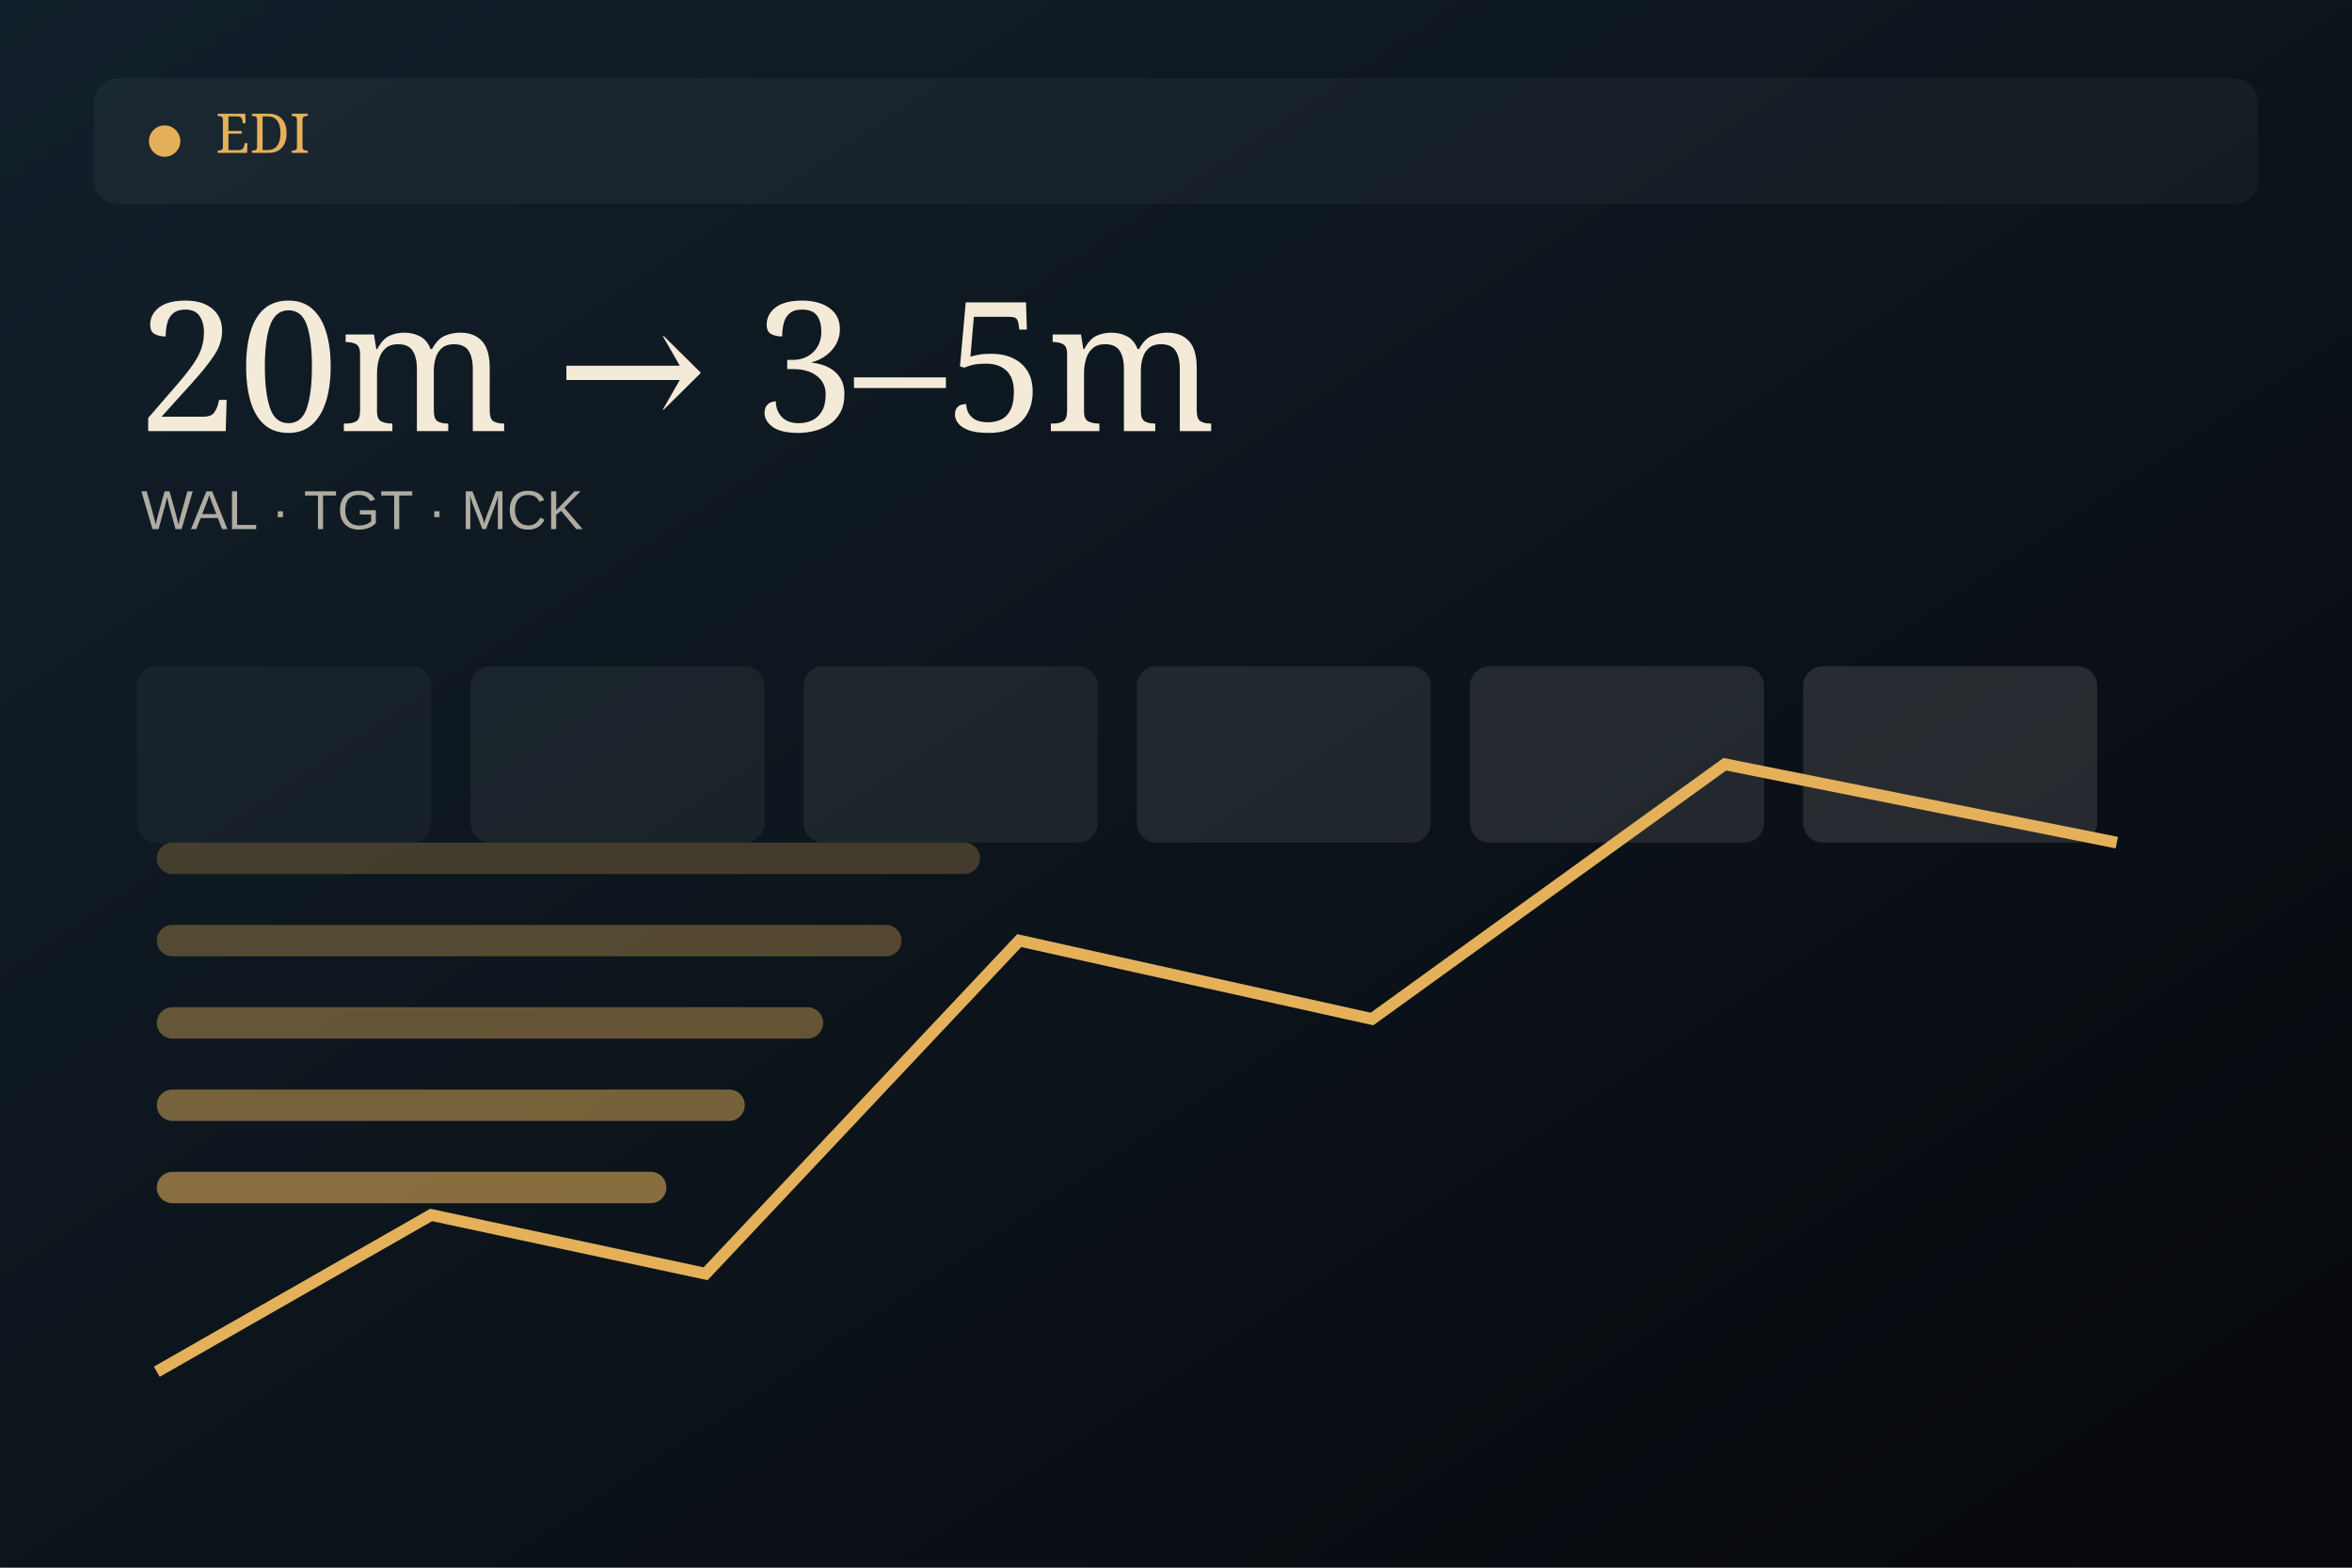
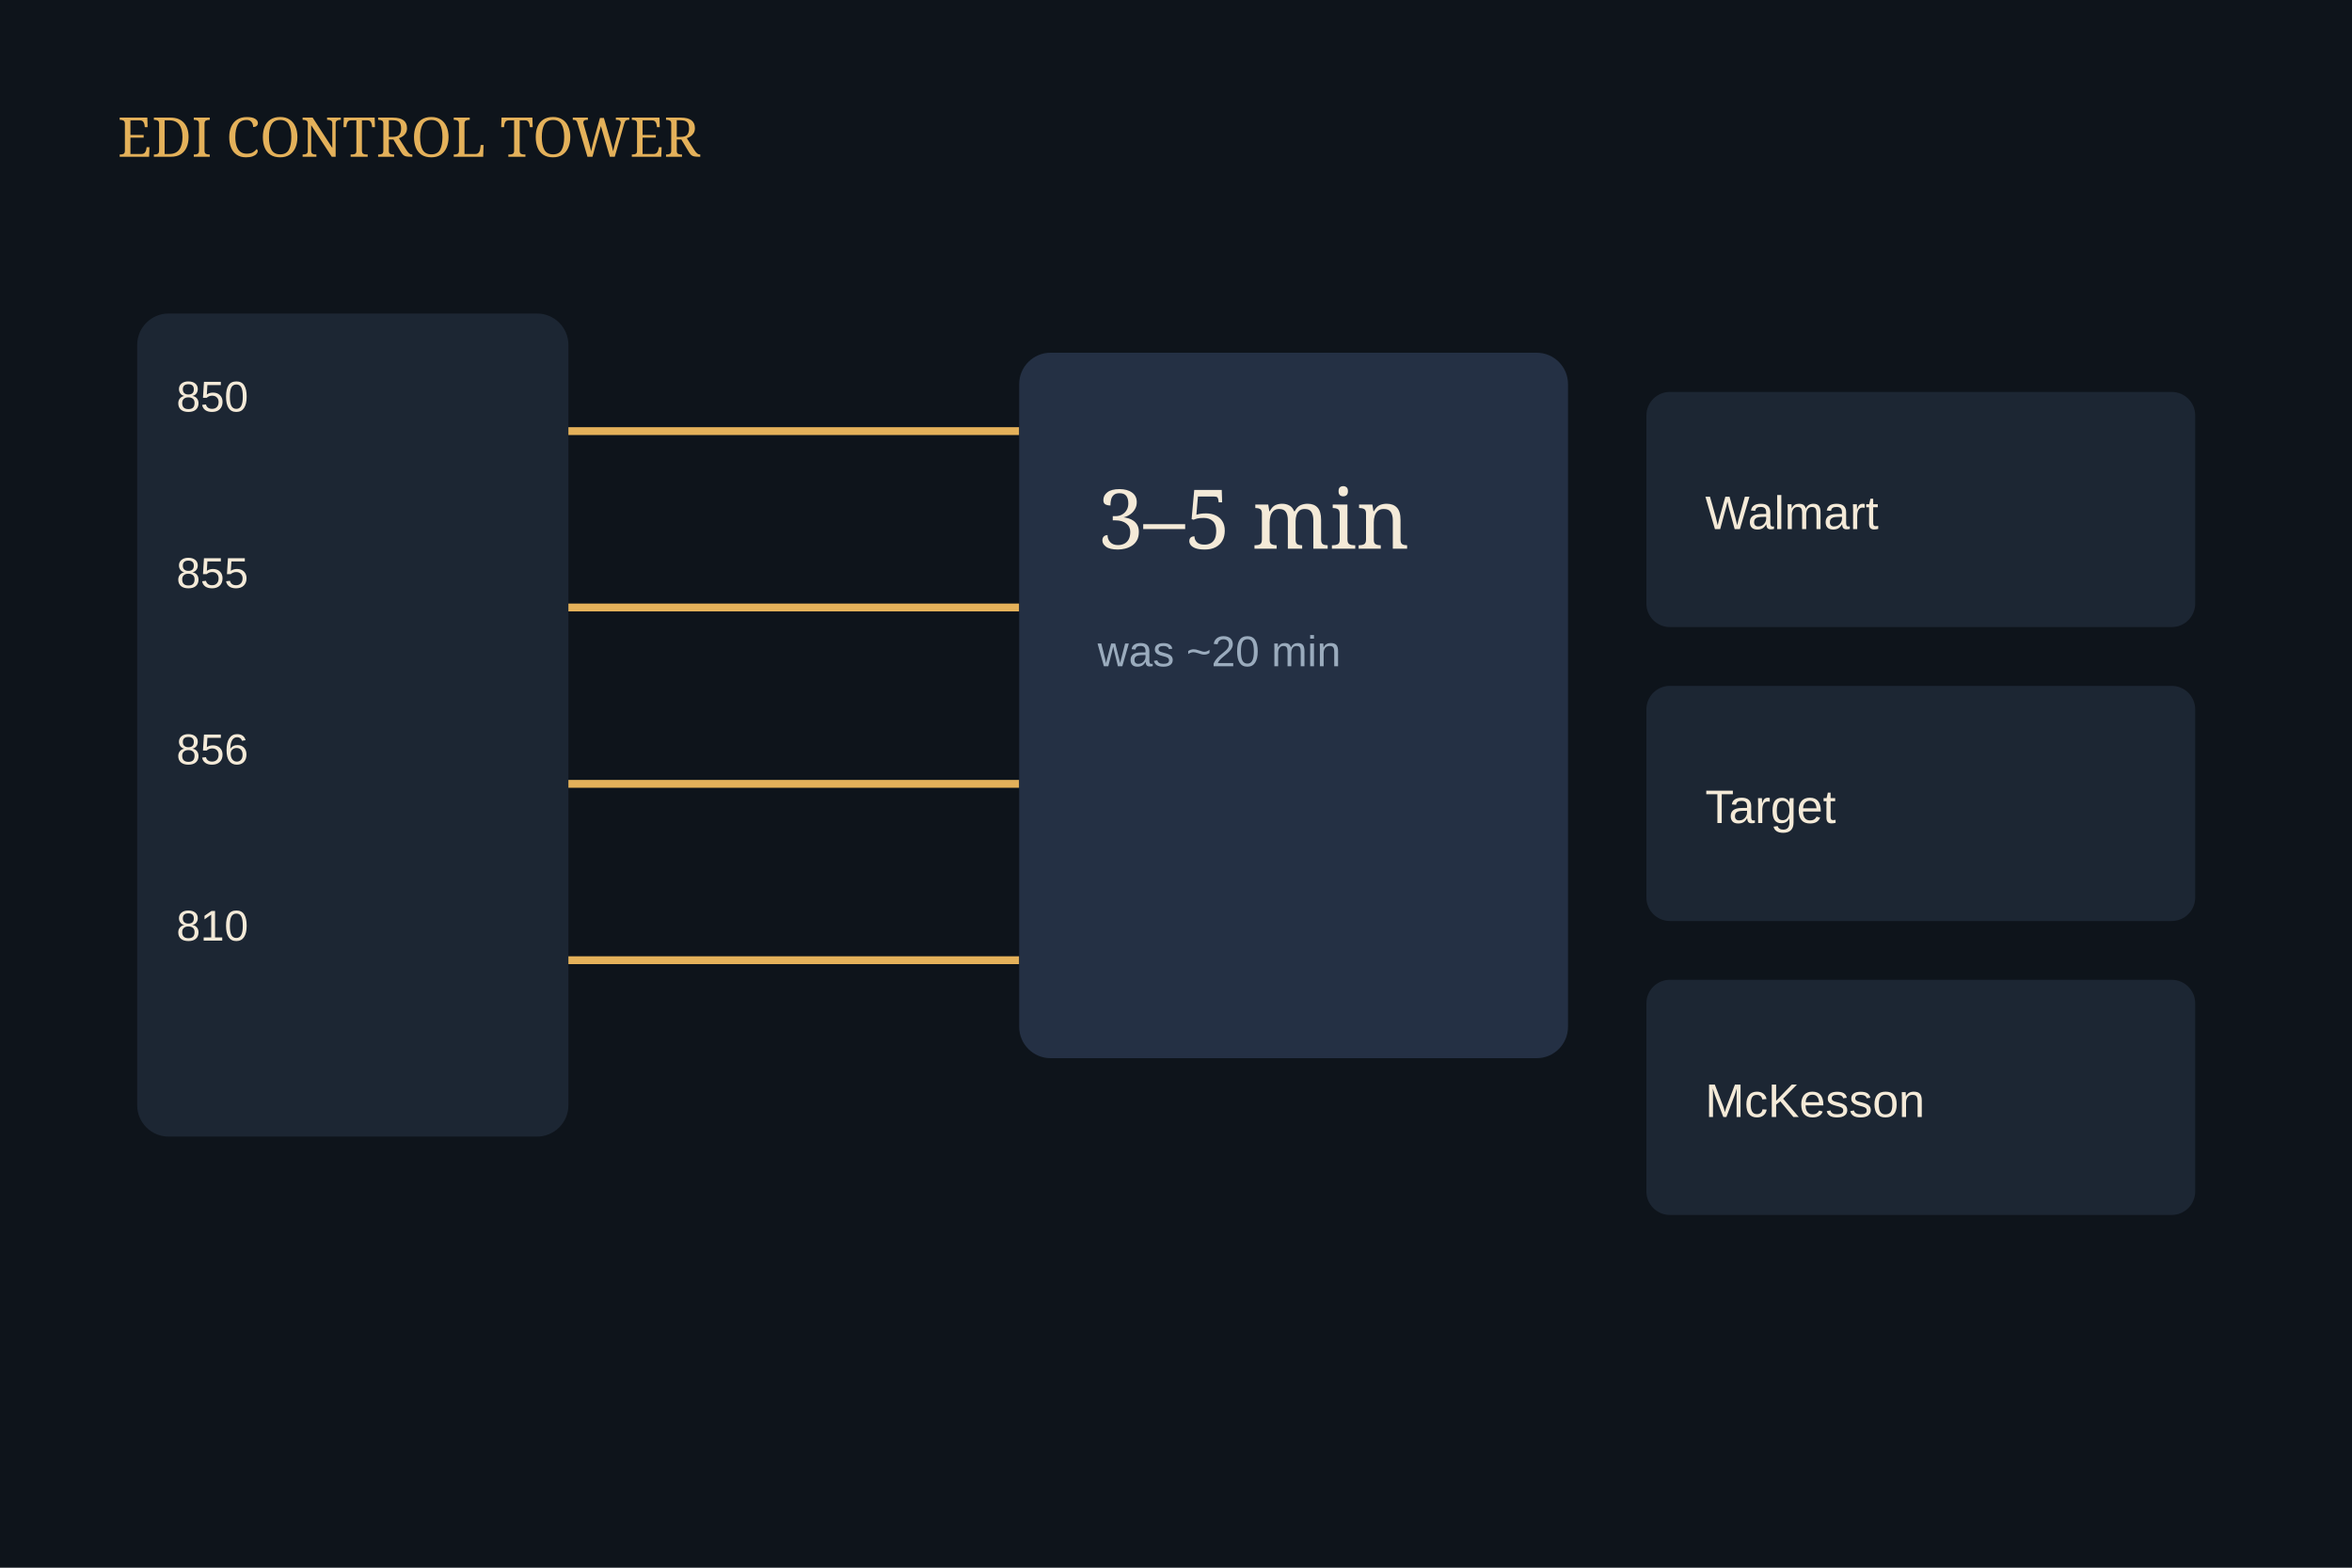
<svg xmlns="http://www.w3.org/2000/svg" viewBox="0 0 1200 800">
-   <defs>
-     <linearGradient id="g" x1="0" y1="0" x2="1" y2="1">
-       <stop offset="0" stop-color="#12202b" />
-       <stop offset="1" stop-color="#07080c" />
-     </linearGradient>
-   </defs>
-   <rect width="1200" height="800" fill="url(#g)" />
-   <rect x="48" y="40" width="1104" height="64" rx="12" fill="#ffffff" fill-opacity="0.04" />
-   <circle cx="84" cy="72" r="8" fill="#e4b15a" />
-   <text x="110" y="78" fill="#e4b15a" font-family="Georgia,serif" font-size="28">EDI</text>
-   <text x="70" y="220" fill="#f4ead8" font-family="Georgia,serif" font-size="92">20m → 3–5m</text>
-   <text x="72" y="270" fill="#f4ead8" fill-opacity="0.7" font-family="Arial,sans-serif" font-size="28">WAL · TGT · MCK</text>
-   <rect x="70" y="340" width="150" height="90" rx="10" fill="#ffffff" fill-opacity="0.04" />
-   <rect x="240" y="340" width="150" height="90" rx="10" fill="#ffffff" fill-opacity="0.055" />
-   <rect x="410" y="340" width="150" height="90" rx="10" fill="#ffffff" fill-opacity="0.07" />
-   <rect x="580" y="340" width="150" height="90" rx="10" fill="#ffffff" fill-opacity="0.085" />
-   <rect x="750" y="340" width="150" height="90" rx="10" fill="#ffffff" fill-opacity="0.1" />
-   <rect x="920" y="340" width="150" height="90" rx="10" fill="#ffffff" fill-opacity="0.115" />
-   <polyline points="80,700 220,620 360,650 520,480 700,520 880,390 1080,430" fill="none" stroke="#e4b15a" stroke-width="6" />
-   <rect x="80" y="430" width="420" height="16" rx="8" fill="#e4b15a" fill-opacity="0.25" />
-   <rect x="80" y="472" width="380" height="16" rx="8" fill="#e4b15a" fill-opacity="0.33" />
-   <rect x="80" y="514" width="340" height="16" rx="8" fill="#e4b15a" fill-opacity="0.41" />
-   <rect x="80" y="556" width="300" height="16" rx="8" fill="#e4b15a" fill-opacity="0.49" />
-   <rect x="80" y="598" width="260" height="16" rx="8" fill="#e4b15a" fill-opacity="0.57" />
+   <rect width="1200" height="800" fill="#0e141b" />
+   <text x="60" y="80" fill="#e4b15a" font-family="Georgia" font-size="28">EDI CONTROL TOWER</text>
+   <rect x="70" y="160" width="220" height="420" rx="16" fill="#1c2633" />
+   <text x="90" y="210" fill="#f4ead8" font-family="Arial" font-size="22">850</text>
+   <text x="90" y="300" fill="#f4ead8" font-family="Arial" font-size="22">855</text>
+   <text x="90" y="390" fill="#f4ead8" font-family="Arial" font-size="22">856</text>
+   <text x="90" y="480" fill="#f4ead8" font-family="Arial" font-size="22">810</text>
+   <path d="M290 220 H520 M290 310 H520 M290 400 H520 M290 490 H520" stroke="#e4b15a" stroke-width="4" />
+   <rect x="520" y="180" width="280" height="360" rx="16" fill="#243044" />
+   <text x="560" y="280" fill="#f4ead8" font-family="Georgia" font-size="42">3–5 min</text>
+   <text x="560" y="340" fill="#9aabbd" font-family="Arial" font-size="22">was ~20 min</text>
+   <rect x="840" y="200" width="280" height="120" rx="12" fill="#1c2633" />
+   <text x="870" y="270" fill="#f4ead8" font-size="24" font-family="Arial">Walmart</text>
+   <rect x="840" y="350" width="280" height="120" rx="12" fill="#1c2633" />
+   <text x="870" y="420" fill="#f4ead8" font-size="24" font-family="Arial">Target</text>
+   <rect x="840" y="500" width="280" height="120" rx="12" fill="#1c2633" />
+   <text x="870" y="570" fill="#f4ead8" font-size="24" font-family="Arial">McKesson</text>
</svg>
